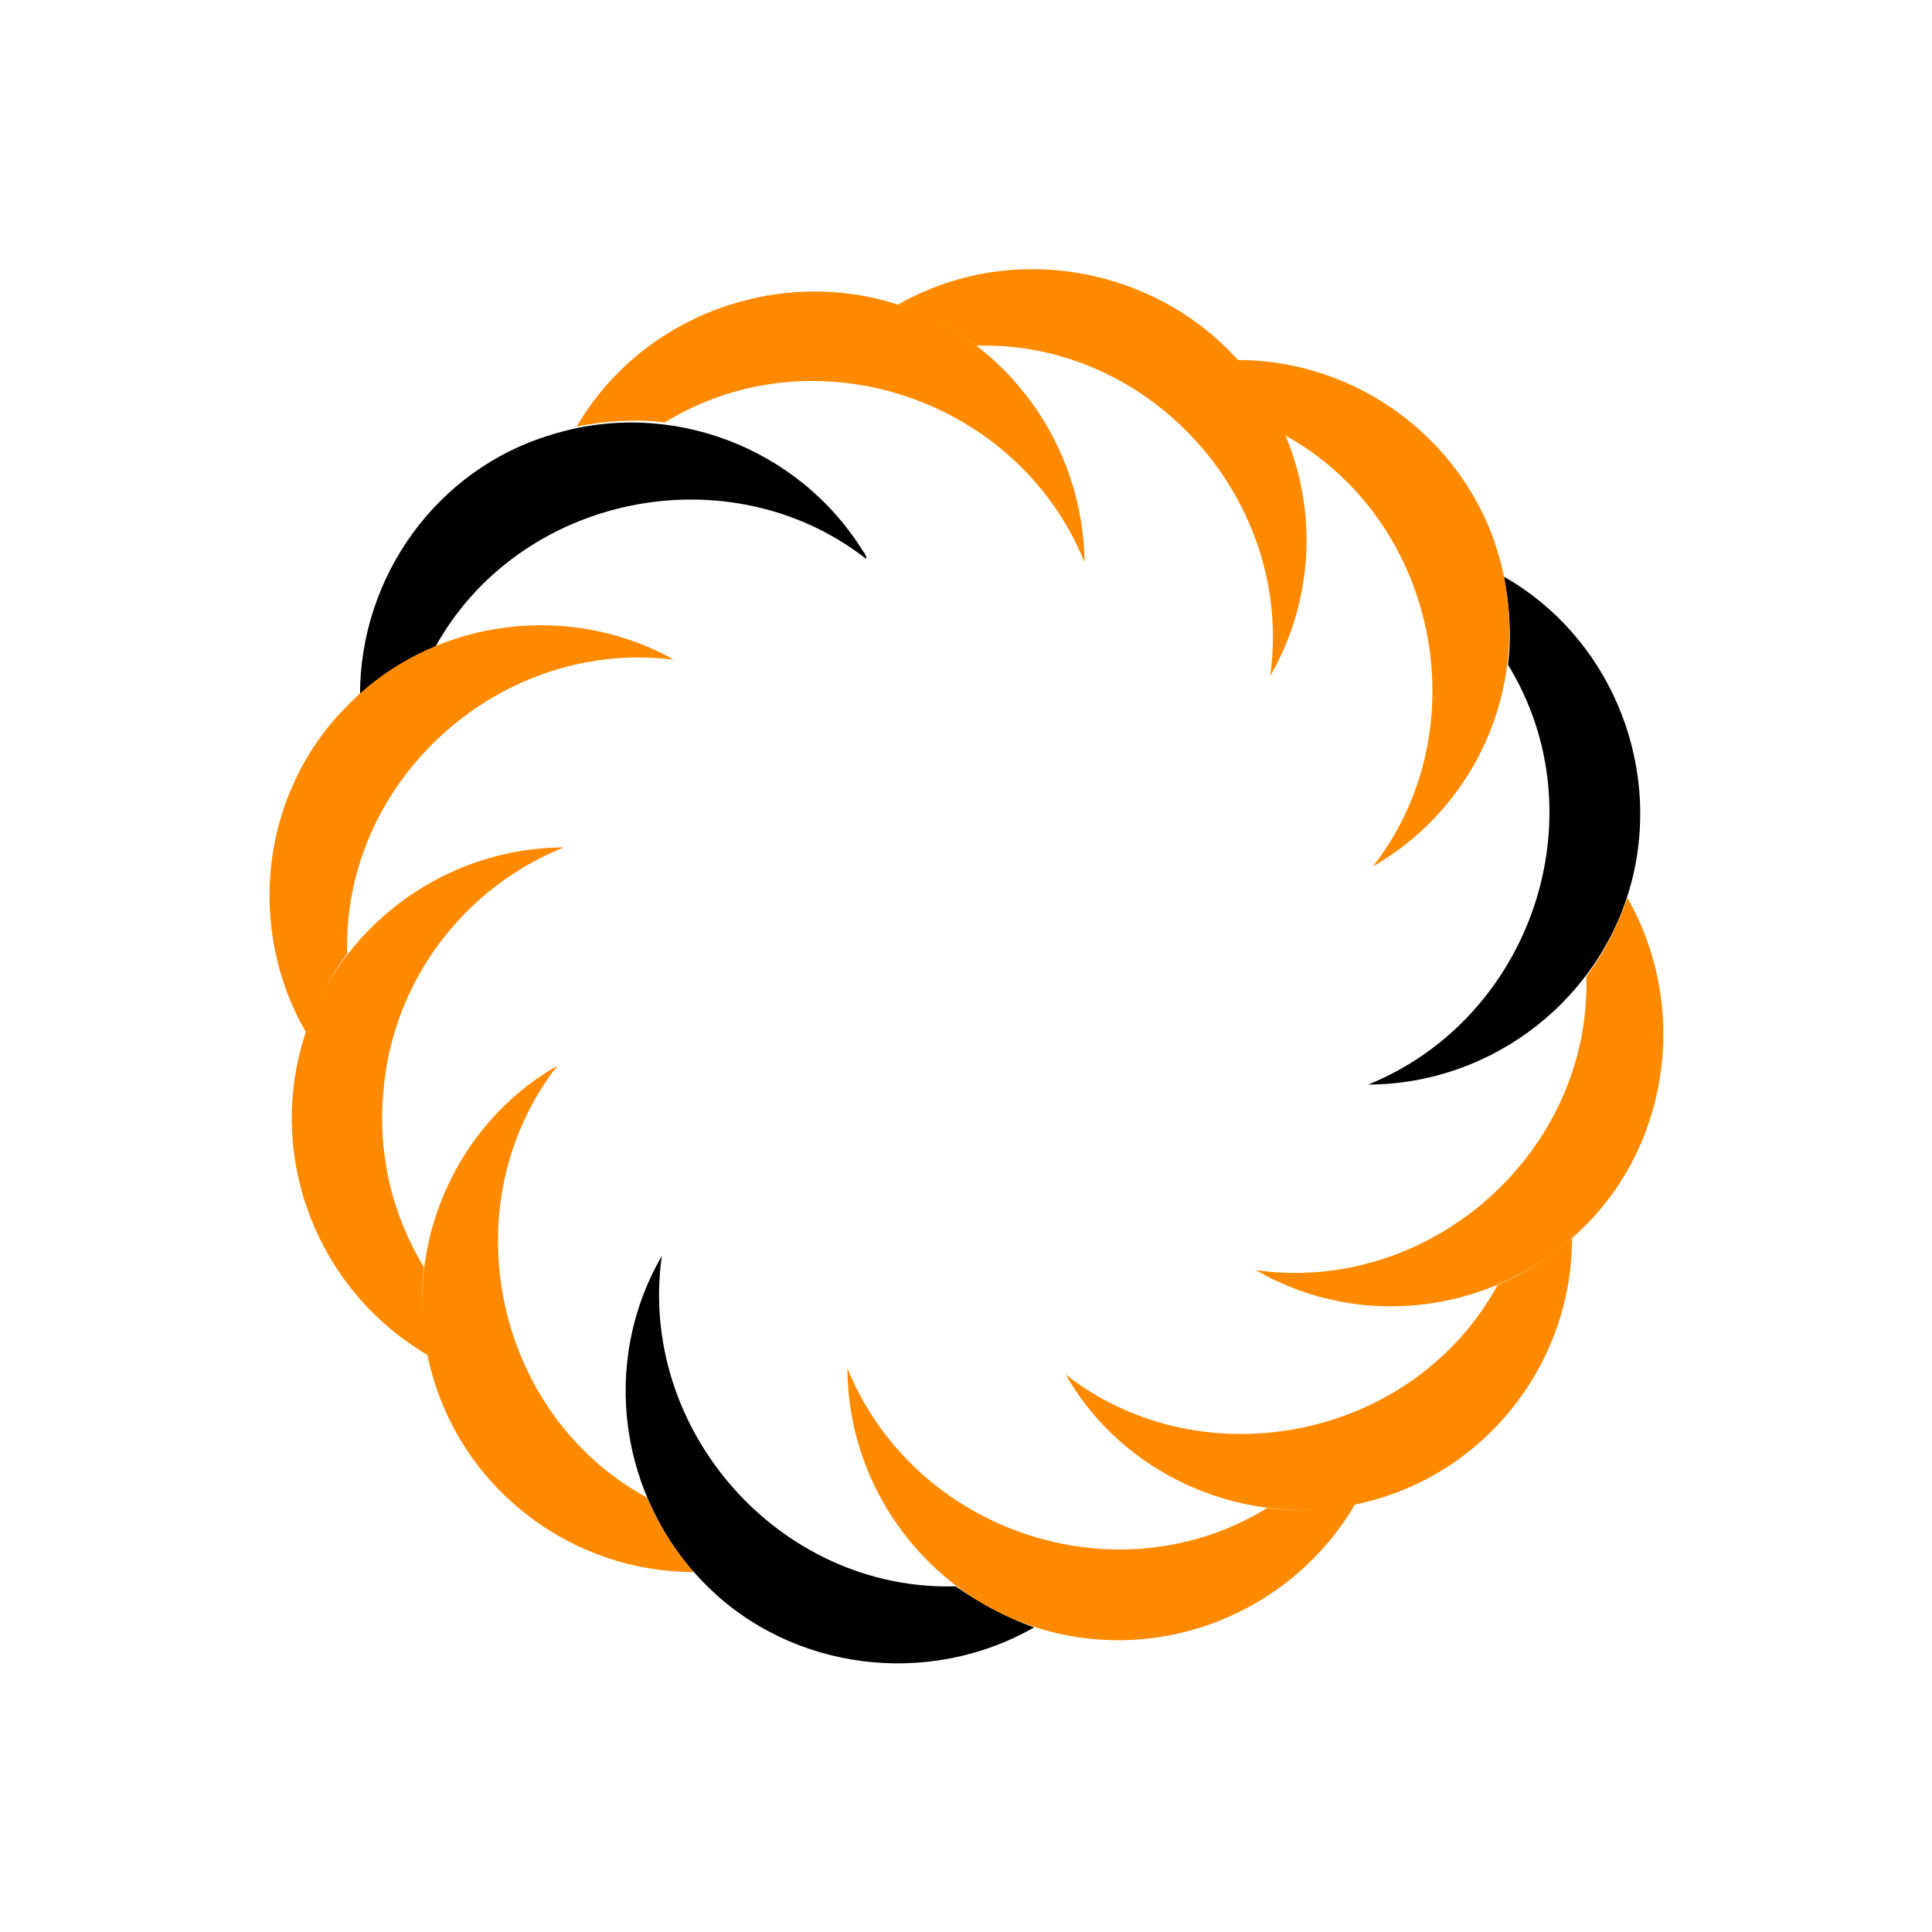
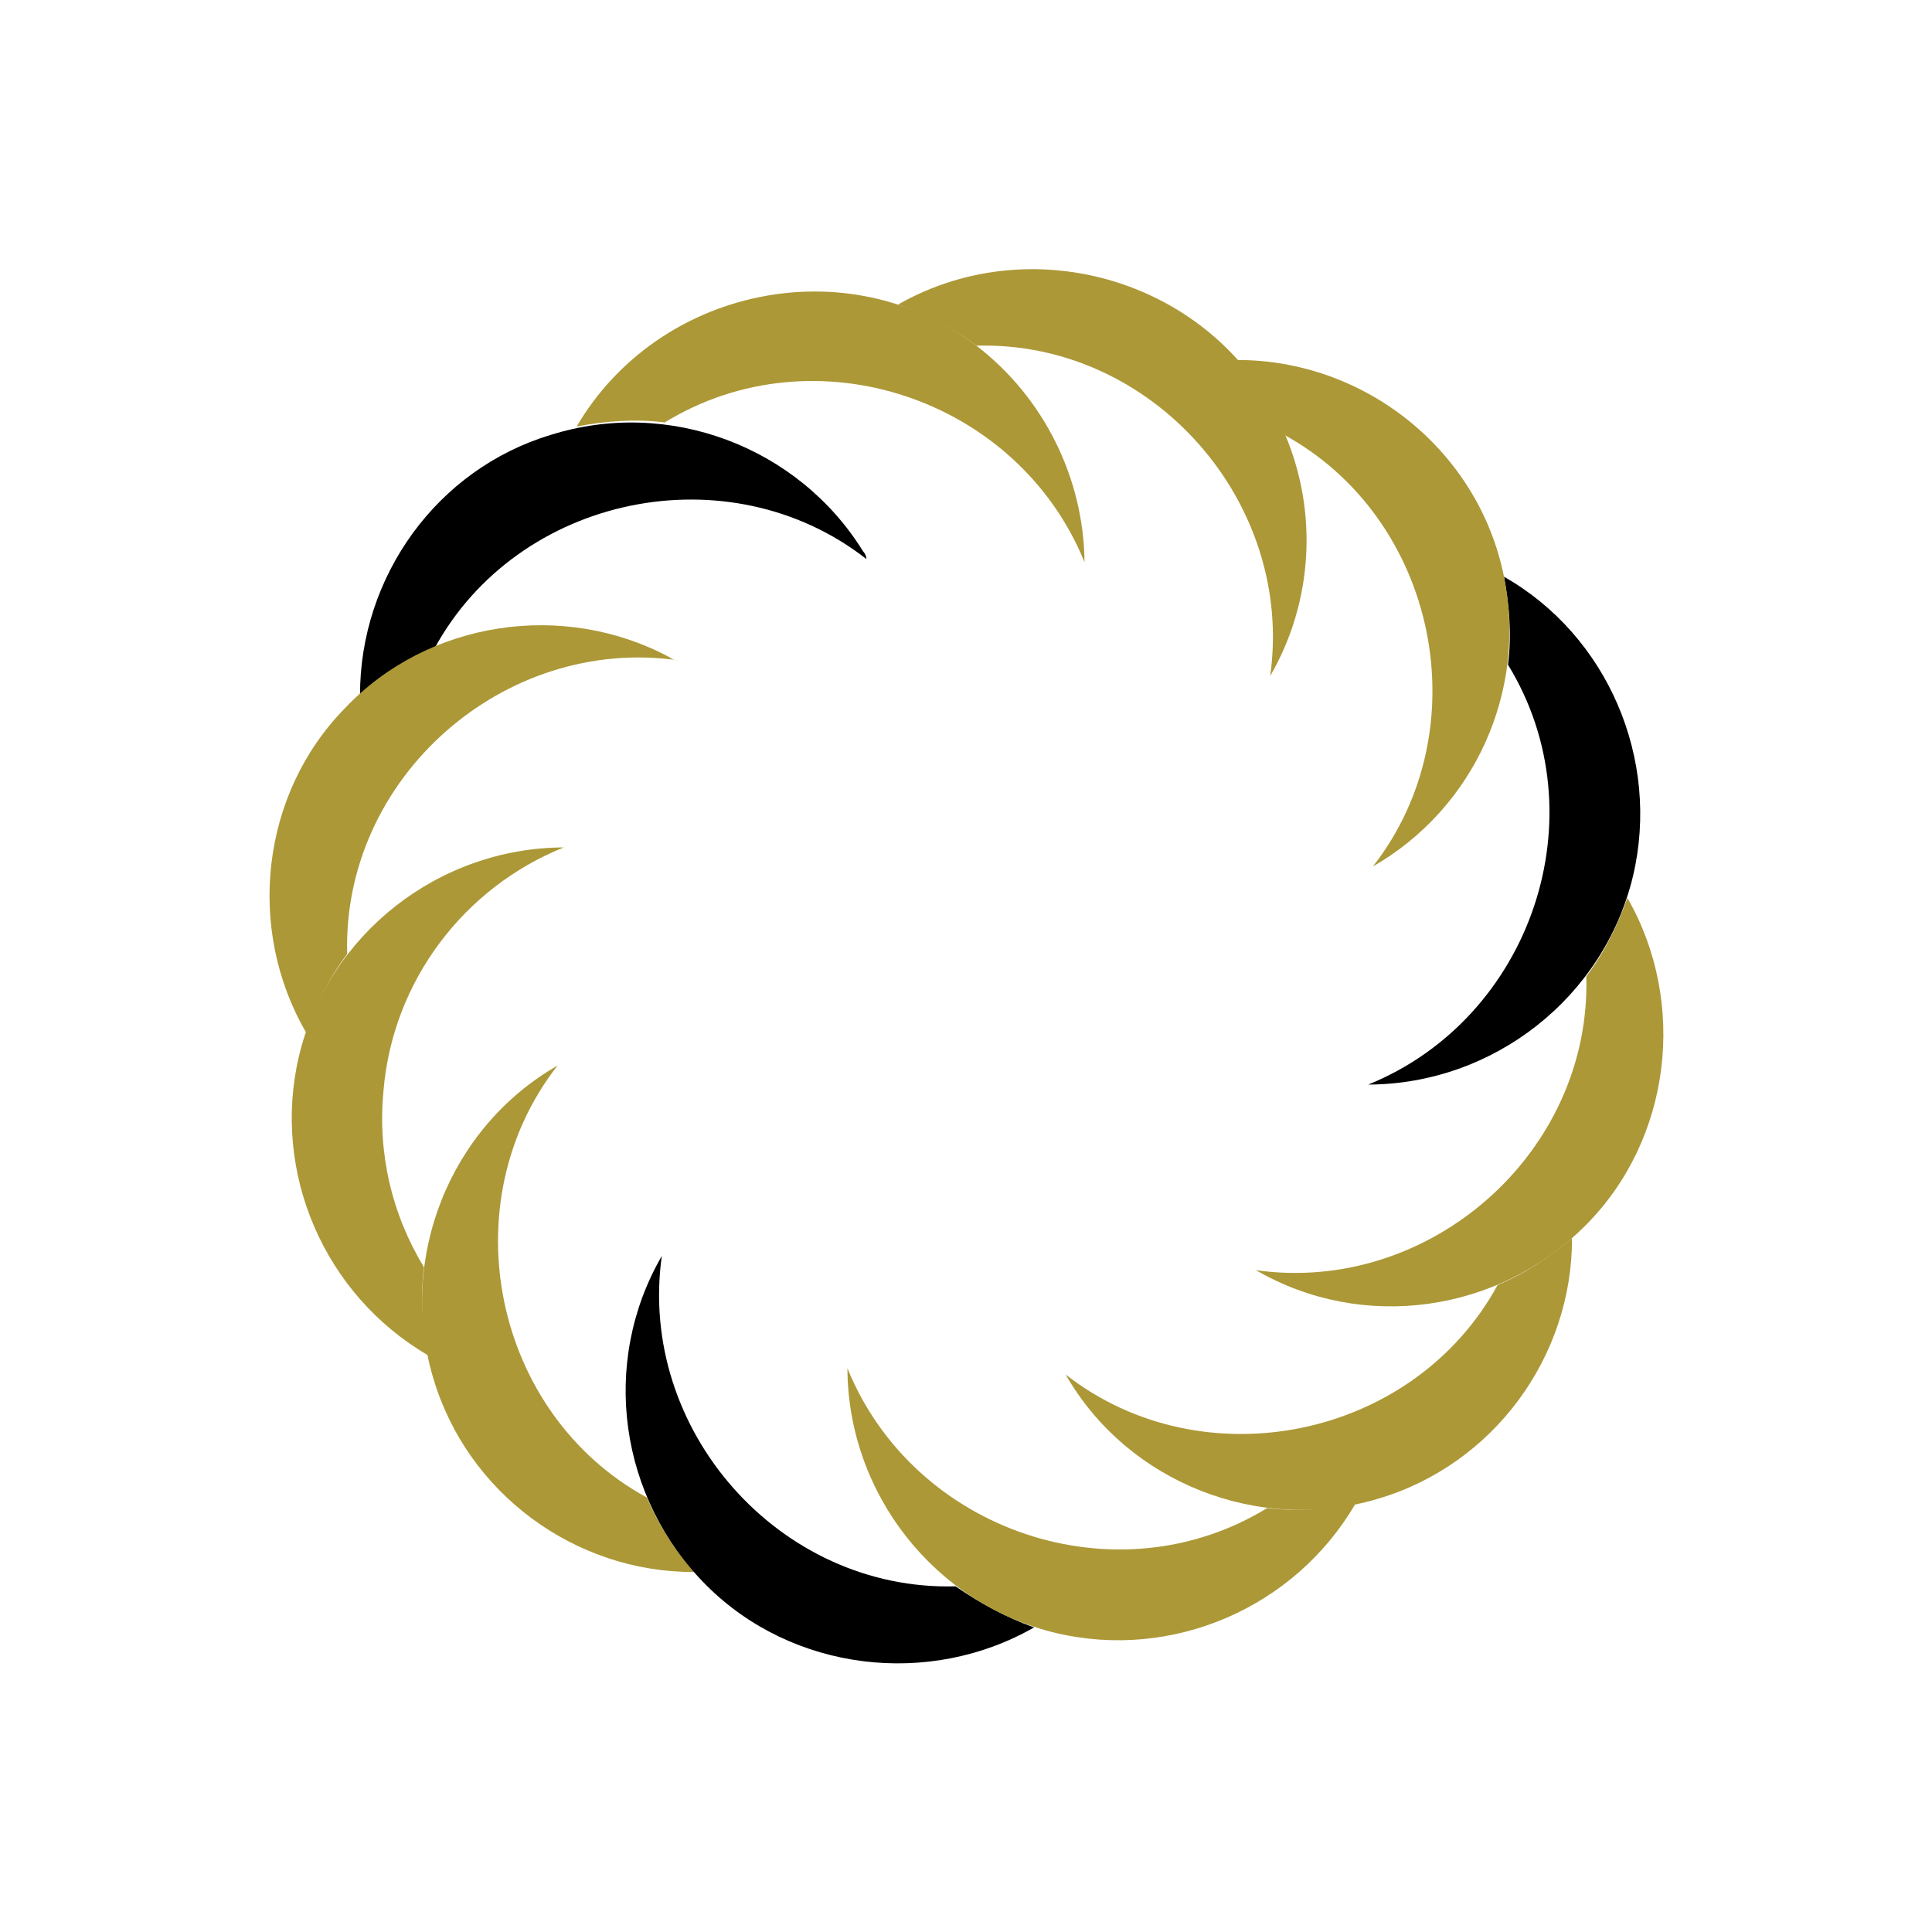
<svg xmlns="http://www.w3.org/2000/svg" class="lds-hairball" width="98px" height="98px" viewBox="0 0 100 100" preserveAspectRatio="xMidYMid" style="background: none;">
  <g transform="translate(50,50)">
    <g transform="scale(0.8)">
      <g transform="translate(-50,-50)">
        <g transform="rotate(358.39 50.0003 50.0003)">
          <animateTransform attributeName="transform" type="rotate" repeatCount="indefinite" values="0 50 50;360 50 50" keyTimes="0;1" dur="1.2s" keySplines="0.5 0.5 0.5 0.5" calcMode="spline" />
-           <path fill="#ff8a00" d="M51.8,9.9c-8.2-6.6-20.5-4.3-26,4.5c1.9-0.3,3.8-0.4,5.7-0.1c9.9-5.7,22.9-0.9,26.9,9.8 C58.5,18.7,56.1,13.4,51.8,9.9z" />
+           <path fill="#AC9837" d="M51.8,9.9c-8.2-6.6-20.5-4.3-26,4.5c1.9-0.3,3.8-0.4,5.7-0.1c9.9-5.7,22.9-0.9,26.9,9.8 C58.5,18.7,56.1,13.4,51.8,9.9z" />
          <path fill="#000000" d="M44.1,23c-4-6.9-12.3-10.3-20-8.1c-7.4,2-12.6,8.8-12.8,16.5c1.5-1.2,3.1-2.2,4.9-2.9 c5.7-9.8,19.4-12.2,28.1-5C44.3,23.3,44.2,23.1,44.1,23z" />
-           <path fill="#ff8a00" d="M31.4,29.5c-6.8-3.9-15.6-2.8-21.1,2.7c-5.6,5.4-6.8,14.1-3.1,20.9c0.7-1.8,1.6-3.5,2.8-5 c0-11.4,10.7-20.3,21.9-18.4C31.7,29.7,31.5,29.6,31.4,29.5z" />
-           <path fill="#ff8a00" d="M12.1,57c0.8-7.1,5.6-13,12.1-15.4c-8.1-0.2-15.4,5.2-17.5,13c-2,7.5,1.2,15.5,7.8,19.6 c-0.3-1.9-0.4-3.8-0.1-5.7C12.4,65,11.6,61,12.1,57z" />
-           <path fill="#ff8a00" d="M28.4,83.8c-9.8-5.7-12.2-19.4-5-28.1c-7.1,3.8-10.7,12.2-8.6,20c2,7.5,8.8,12.8,16.5,13 C30.1,87.2,29.1,85.6,28.4,83.8z" />
+           <path fill="#AC9837" d="M31.4,29.5c-6.8-3.9-15.6-2.8-21.1,2.7c-5.6,5.4-6.8,14.1-3.1,20.9c0.7-1.8,1.6-3.5,2.8-5 c0-11.4,10.7-20.3,21.9-18.4C31.7,29.7,31.5,29.6,31.4,29.5z" />
+           <path fill="#AC9837" d="M12.1,57c0.8-7.1,5.6-13,12.1-15.4c-8.1-0.2-15.4,5.2-17.5,13c-2,7.5,1.2,15.5,7.8,19.6 c-0.3-1.9-0.4-3.8-0.1-5.7C12.4,65,11.6,61,12.1,57z" />
+           <path fill="#AC9837" d="M28.4,83.8c-9.8-5.7-12.2-19.4-5-28.1c-7.1,3.8-10.7,12.2-8.6,20c2,7.5,8.8,12.8,16.5,13 C30.1,87.2,29.1,85.6,28.4,83.8z" />
          <path fill="#000000" d="M48.2,90.1c-11.4,0-20.3-10.7-18.4-21.9c-4.2,6.8-3.2,15.6,2.3,21.4c5.4,5.7,14.2,7,21.1,3.3 C51.4,92.2,49.7,91.2,48.2,90.1z" />
-           <path fill="#ff8a00" d="M68.5,85.6c-9.9,5.7-22.9,0.9-26.9-9.8c-0.2,8.1,5.2,15.4,13,17.5c7.5,2,15.5-1.2,19.6-7.8 C72.3,85.8,70.4,85.9,68.5,85.6z" />
-           <path fill="#ff8a00" d="M83.8,71.6c-5.7,9.8-19.4,12.2-28.1,5c3.8,7.1,12.2,10.7,20,8.6c7.5-2,12.8-8.8,13-16.5 C87.2,69.9,85.6,70.9,83.8,71.6z" />
-           <path fill="#ff8a00" d="M92.9,46.8c-0.7,1.8-1.6,3.5-2.8,5c0,11.4-10.7,20.3-21.9,18.4c6.8,4.2,15.6,3.2,21.4-2.3 C95.3,62.5,96.6,53.7,92.9,46.8z" />
+           <path fill="#AC9837" d="M68.5,85.6c-9.9,5.7-22.9,0.9-26.9-9.8c-0.2,8.1,5.2,15.4,13,17.5c7.5,2,15.5-1.2,19.6-7.8 C72.3,85.8,70.4,85.9,68.5,85.6z" />
+           <path fill="#AC9837" d="M83.8,71.6c-5.7,9.8-19.4,12.2-28.1,5c3.8,7.1,12.2,10.7,20,8.6c7.5-2,12.8-8.8,13-16.5 C87.2,69.9,85.6,70.9,83.8,71.6z" />
+           <path fill="#AC9837" d="M92.9,46.8c-0.7,1.8-1.6,3.5-2.8,5c0,11.4-10.7,20.3-21.9,18.4c6.8,4.2,15.6,3.2,21.4-2.3 C95.3,62.5,96.6,53.7,92.9,46.8z" />
          <path fill="#000000" d="M85.5,25.8c0.3,1.9,0.4,3.8,0.1,5.7c5.7,9.9,0.9,22.9-9.8,26.9c8.1,0.2,15.4-5.2,17.5-13 C95.3,37.9,92.1,29.8,85.5,25.8z" />
-           <path fill="#ff8a00" d="M71.6,16.2C67.8,6.4,56,2.2,46.8,7.1c1.8,0.7,3.5,1.6,5,2.8c11.4,0,20.3,10.7,18.4,21.9 C73.1,27.1,73.6,21.3,71.6,16.2z" />
-           <path fill="#ff8a00" d="M85.5,25.8c-1.4-8.2-8.6-14.3-16.9-14.5c1.2,1.5,2.2,3.1,2.9,4.9c9.8,5.7,12.2,19.4,5,28.1 C83.2,40.7,86.8,33.2,85.5,25.8z" />
+           <path fill="#AC9837" d="M71.6,16.2C67.8,6.4,56,2.2,46.8,7.1c1.8,0.7,3.5,1.6,5,2.8c11.4,0,20.3,10.7,18.4,21.9 C73.1,27.1,73.6,21.3,71.6,16.2z" />
+           <path fill="#AC9837" d="M85.5,25.8c-1.4-8.2-8.6-14.3-16.9-14.5c1.2,1.5,2.2,3.1,2.9,4.9c9.8,5.7,12.2,19.4,5,28.1 C83.2,40.7,86.8,33.2,85.5,25.8z" />
        </g>
      </g>
    </g>
  </g>
</svg>
